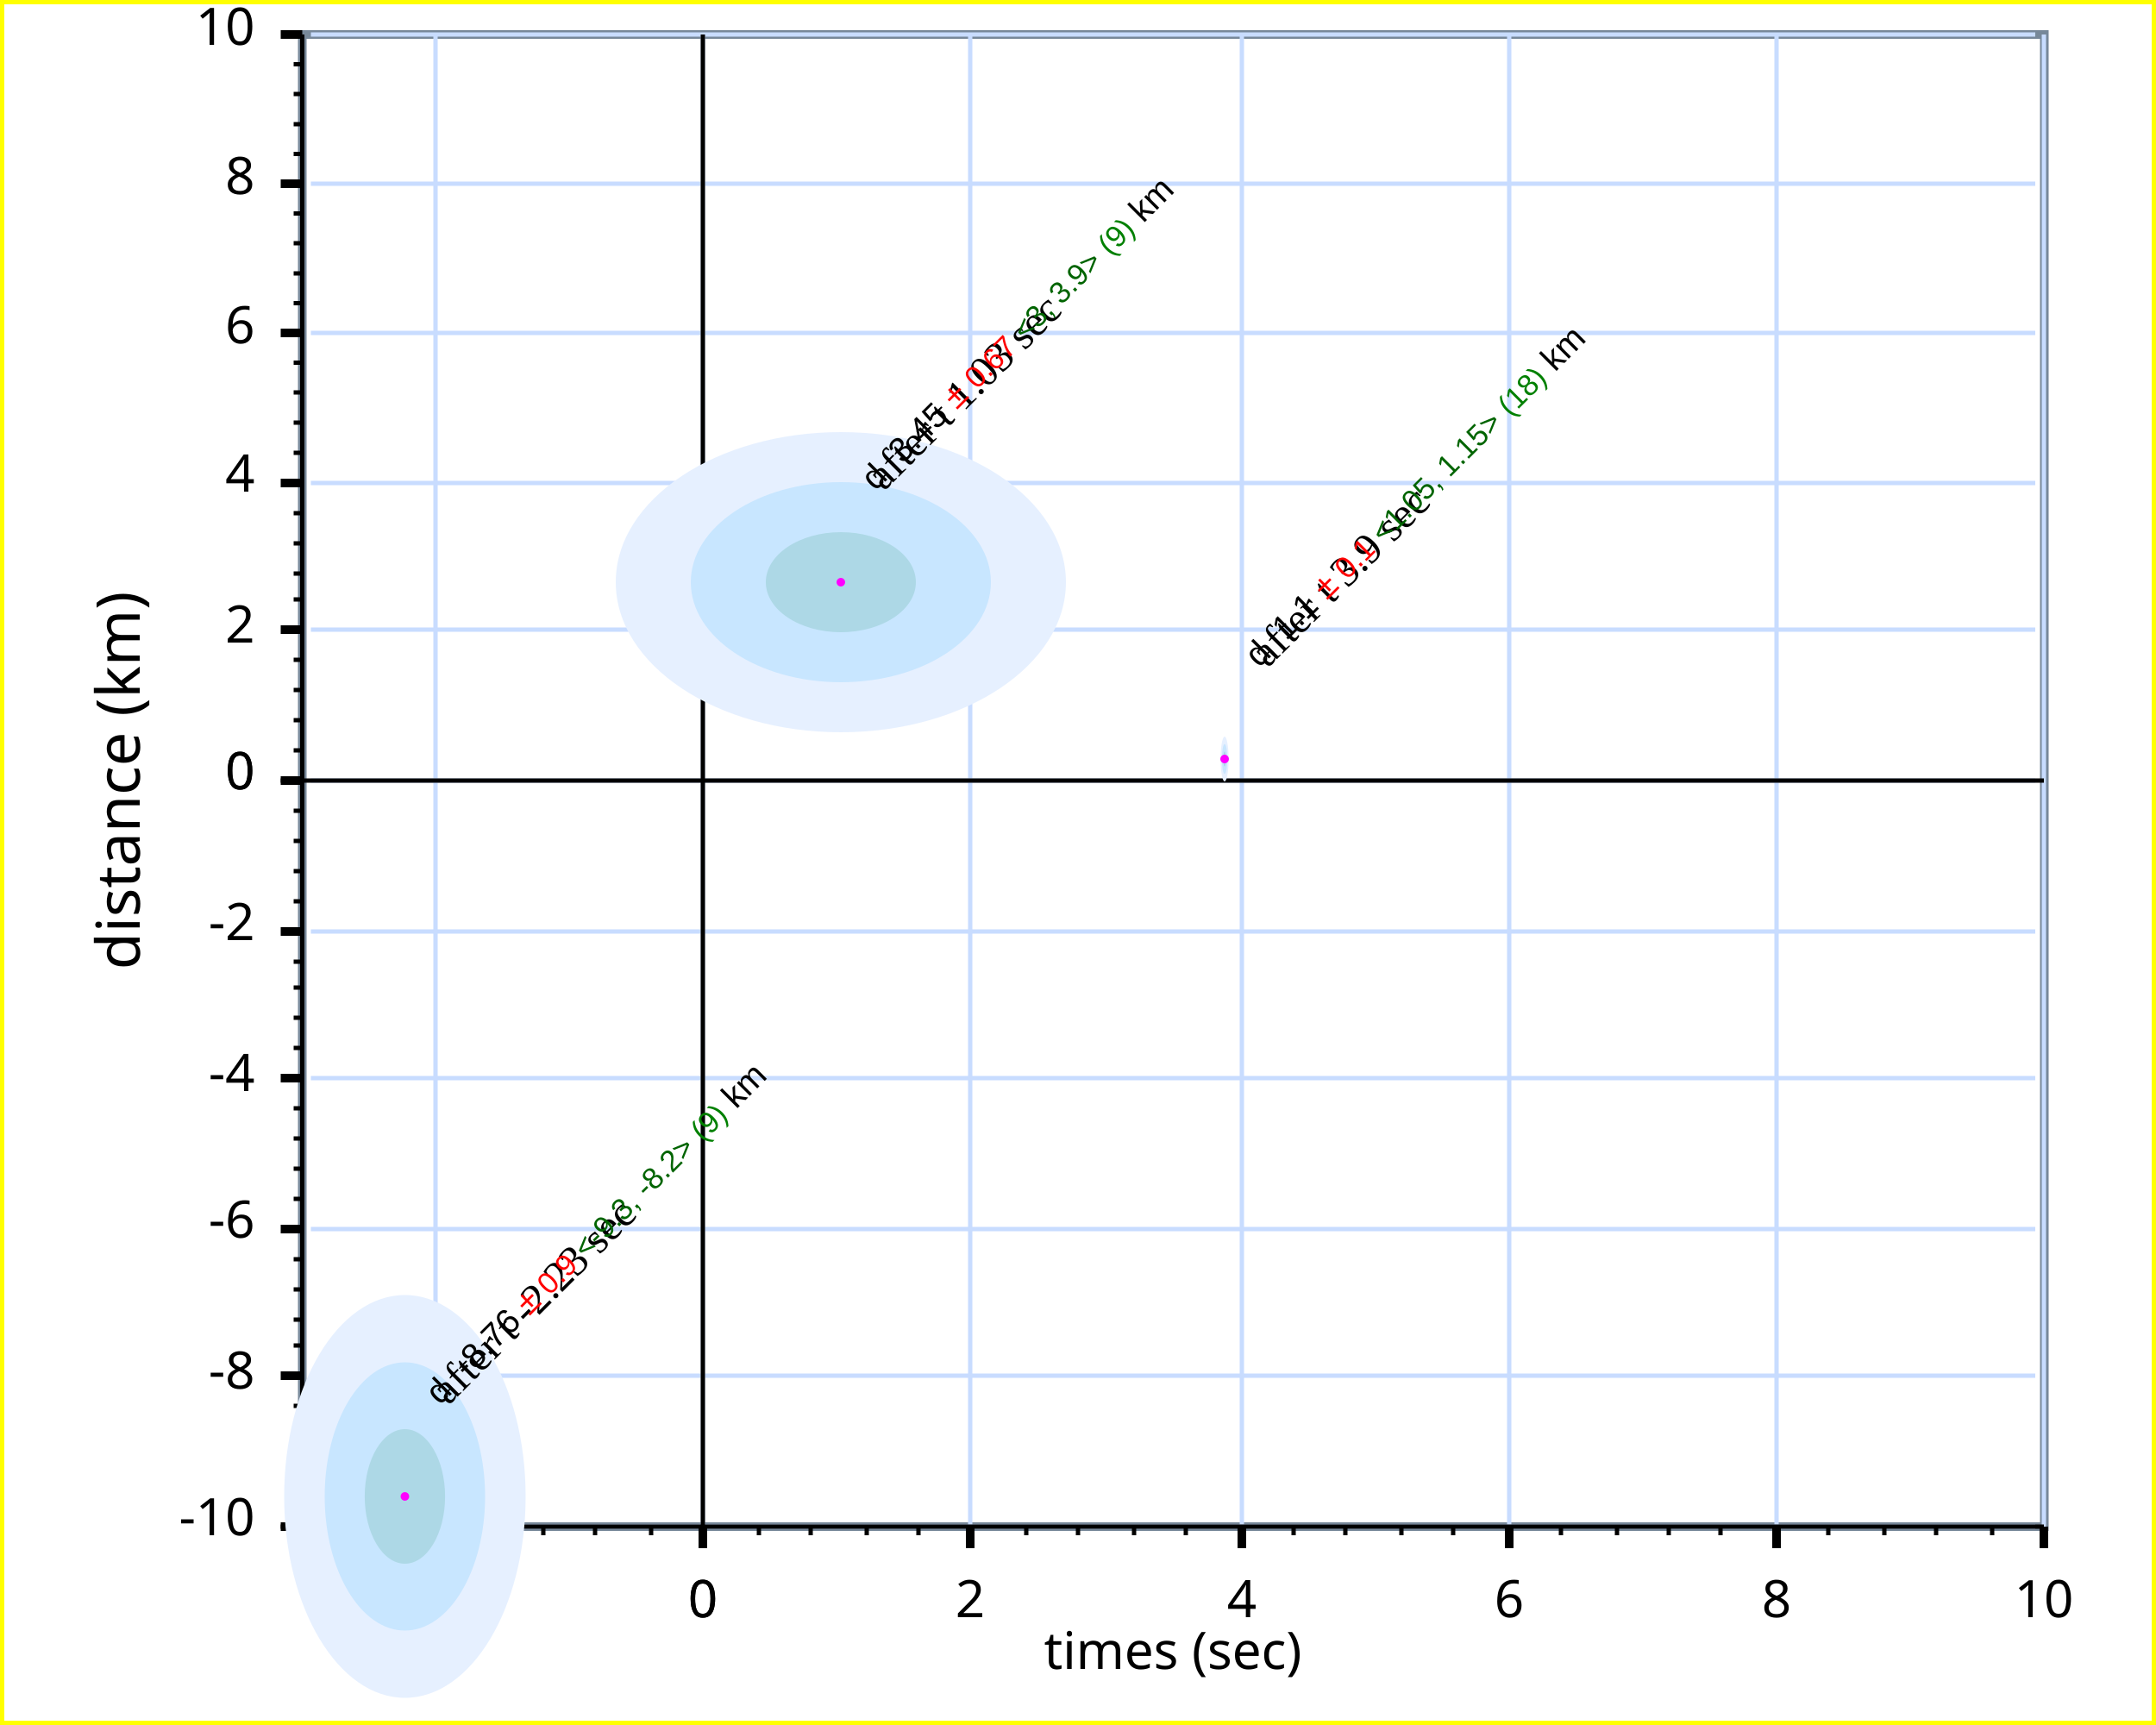
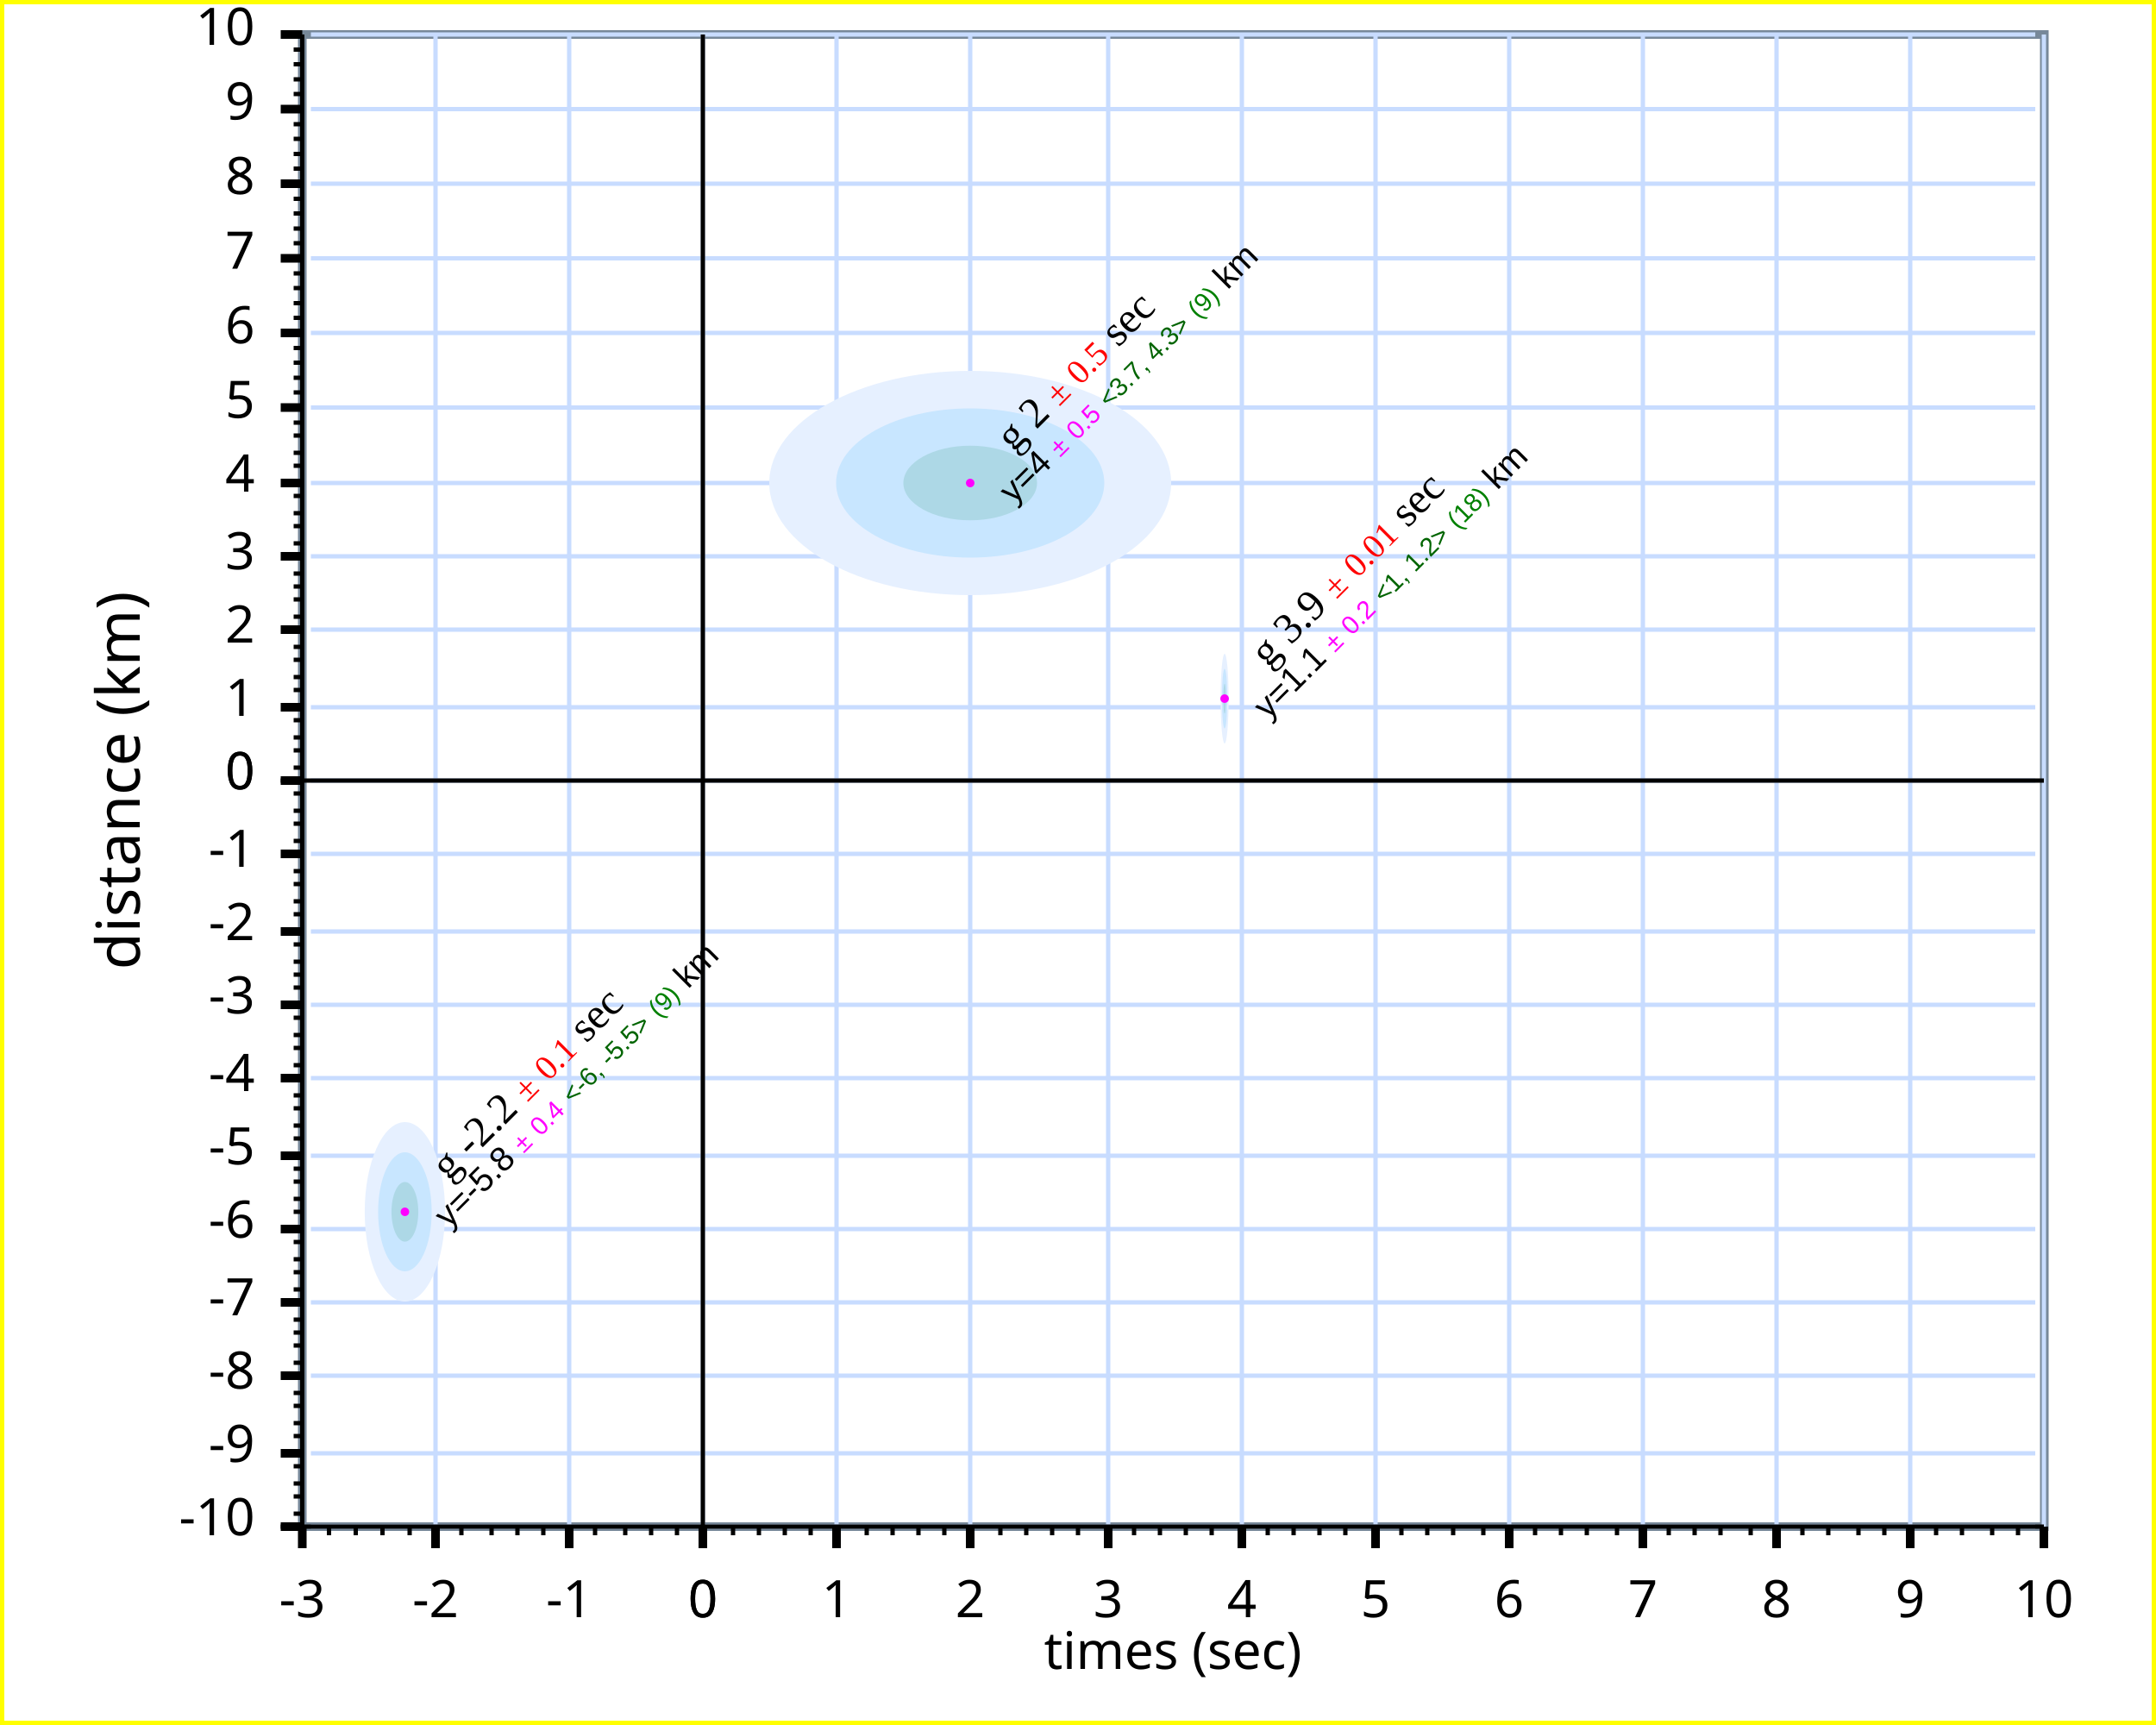
<svg xmlns="http://www.w3.org/2000/svg" width="500" height="400" version="1.1">
  <clipPath id="plot_window">
    <rect x="71.1" y="9" width="402" height="344" />
  </clipPath>
  <g id="imageBackground" stroke="rgb(255,255,0)" fill="rgb(255,255,255)" stroke-width="2">
    <rect x="0" y="0" width="500" height="400" />
  </g>
  <g id="plotBackground" stroke="rgb(119,136,153)" fill="rgb(255,255,255)" stroke-width="2">
    <rect x="70.1" y="8" width="404" height="346" />
  </g>
  <g id="yMinorGrid" stroke="rgb(200,220,255)" stroke-width="0.5">
	</g>
  <g id="yMajorGrid" stroke="rgb(200,220,255)" stroke-width="1">
-     <path d="    M72.1,181 L472,181     M72.1,146 L472,146     M72.1,112 L472,112     M72.1,77.2 L472,77.2     M72.1,42.6 L472,42.6     M72.1,8 L472,8     M72.1,181 L472,181     M72.1,216 L472,216     M72.1,250 L472,250     M72.1,285 L472,285     M72.1,319 L472,319     M72.1,354 L472,354     " fill="none" />
+     <path d="    M72.1,181 L472,181     M72.1,164 L472,164     M72.1,146 L472,146     M72.1,129 L472,129     M72.1,112 L472,112     M72.1,94.5 L472,94.5     M72.1,77.2 L472,77.2     M72.1,59.9 L472,59.9     M72.1,42.6 L472,42.6     M72.1,25.3 L472,25.3     M72.1,8 L472,8     M72.1,181 L472,181     M72.1,198 L472,198     M72.1,216 L472,216     M72.1,233 L472,233     M72.1,250 L472,250     M72.1,268 L472,268     M72.1,285 L472,285     M72.1,302 L472,302     M72.1,319 L472,319     M72.1,337 L472,337     M72.1,354 L472,354     " fill="none" />
  </g>
  <g id="xMinorGrid" stroke="rgb(200,220,255)" stroke-width="0.5">
	</g>
  <g id="xMajorGrid" stroke="rgb(200,220,255)" stroke-width="1">
-     <path d="    M163,8 L163,354     M225,8 L225,354     M288,8 L288,354     M350,8 L350,354     M412,8 L412,354     M474,8 L474,354     M163,8 L163,354     M101,8 L101,354     " fill="none" />
+     <path d="    M163,8 L163,354     M194,8 L194,354     M225,8 L225,354     M257,8 L257,354     M288,8 L288,354     M319,8 L319,354     M350,8 L350,354     M381,8 L381,354     M412,8 L412,354     M443,8 L443,354     M474,8 L474,354     M163,8 L163,354     M132,8 L132,354     M101,8 L101,354     M70.1,8 L70.1,354     " fill="none" />
  </g>
  <g id="yAxis" stroke="rgb(0,0,0)" stroke-width="1">
    <line x1="163" y1="8" x2="163" y2="359" />
    <line x1="70.1" y1="8" x2="70.1" y2="354" />
  </g>
  <g id="xAxis" stroke="rgb(0,0,0)" stroke-width="1">
    <line x1="65.1" y1="181" x2="474" y2="181" />
    <line x1="65.1" y1="354" x2="474" y2="354" />
  </g>
  <g id="yMinorTicks" stroke="rgb(0,0,0)" stroke-width="1">
-     <path d="    M68.1,174 L70.1,174     M68.1,167 L70.1,167     M68.1,160 L70.1,160     M68.1,153 L70.1,153     M68.1,139 L70.1,139     M68.1,133 L70.1,133     M68.1,126 L70.1,126     M68.1,119 L70.1,119     M68.1,105 L70.1,105     M68.1,98 L70.1,98     M68.1,91 L70.1,91     M68.1,84.1 L70.1,84.1     M68.1,70.3 L70.1,70.3     M68.1,63.4 L70.1,63.4     M68.1,56.4 L70.1,56.4     M68.1,49.5 L70.1,49.5     M68.1,35.7 L70.1,35.7     M68.1,28.8 L70.1,28.8     M68.1,21.8 L70.1,21.8     M68.1,14.9 L70.1,14.9     M68.1,181 L70.1,181     M68.1,188 L70.1,188     M68.1,195 L70.1,195     M68.1,202 L70.1,202     M68.1,209 L70.1,209     M68.1,216 L70.1,216     M68.1,223 L70.1,223     M68.1,229 L70.1,229     M68.1,236 L70.1,236     M68.1,243 L70.1,243     M68.1,250 L70.1,250     M68.1,250 L70.1,250     M68.1,257 L70.1,257     M68.1,264 L70.1,264     M68.1,271 L70.1,271     M68.1,278 L70.1,278     M68.1,285 L70.1,285     M68.1,292 L70.1,292     M68.1,299 L70.1,299     M68.1,306 L70.1,306     M68.1,312 L70.1,312     M68.1,319 L70.1,319     M68.1,326 L70.1,326     M68.1,333 L70.1,333     M68.1,340 L70.1,340     M68.1,347 L70.1,347     M68.1,354 L70.1,354     " fill="none" />
+     <path d="    M68.1,178 L70.1,178     M68.1,174 L70.1,174     M68.1,171 L70.1,171     M68.1,167 L70.1,167     M68.1,160 L70.1,160     M68.1,157 L70.1,157     M68.1,153 L70.1,153     M68.1,150 L70.1,150     M68.1,143 L70.1,143     M68.1,139 L70.1,139     M68.1,136 L70.1,136     M68.1,133 L70.1,133     M68.1,126 L70.1,126     M68.1,122 L70.1,122     M68.1,119 L70.1,119     M68.1,115 L70.1,115     M68.1,108 L70.1,108     M68.1,105 L70.1,105     M68.1,101 L70.1,101     M68.1,98 L70.1,98     M68.1,91 L70.1,91     M68.1,87.6 L70.1,87.6     M68.1,84.1 L70.1,84.1     M68.1,80.7 L70.1,80.7     M68.1,73.7 L70.1,73.7     M68.1,70.3 L70.1,70.3     M68.1,66.8 L70.1,66.8     M68.1,63.4 L70.1,63.4     M68.1,56.4 L70.1,56.4     M68.1,53 L70.1,53     M68.1,49.5 L70.1,49.5     M68.1,46.1 L70.1,46.1     M68.1,39.1 L70.1,39.1     M68.1,35.7 L70.1,35.7     M68.1,32.2 L70.1,32.2     M68.1,28.8 L70.1,28.8     M68.1,21.8 L70.1,21.8     M68.1,18.4 L70.1,18.4     M68.1,14.9 L70.1,14.9     M68.1,11.5 L70.1,11.5     M68.1,181 L70.1,181     M68.1,184 L70.1,184     M68.1,188 L70.1,188     M68.1,191 L70.1,191     M68.1,195 L70.1,195     M68.1,198 L70.1,198     M68.1,202 L70.1,202     M68.1,205 L70.1,205     M68.1,209 L70.1,209     M68.1,212 L70.1,212     M68.1,216 L70.1,216     M68.1,216 L70.1,216     M68.1,219 L70.1,219     M68.1,223 L70.1,223     M68.1,226 L70.1,226     M68.1,229 L70.1,229     M68.1,233 L70.1,233     M68.1,236 L70.1,236     M68.1,240 L70.1,240     M68.1,243 L70.1,243     M68.1,247 L70.1,247     M68.1,250 L70.1,250     M68.1,254 L70.1,254     M68.1,257 L70.1,257     M68.1,261 L70.1,261     M68.1,264 L70.1,264     M68.1,268 L70.1,268     M68.1,271 L70.1,271     M68.1,274 L70.1,274     M68.1,278 L70.1,278     M68.1,281 L70.1,281     M68.1,285 L70.1,285     M68.1,288 L70.1,288     M68.1,292 L70.1,292     M68.1,295 L70.1,295     M68.1,299 L70.1,299     M68.1,302 L70.1,302     M68.1,306 L70.1,306     M68.1,309 L70.1,309     M68.1,312 L70.1,312     M68.1,316 L70.1,316     M68.1,319 L70.1,319     M68.1,323 L70.1,323     M68.1,326 L70.1,326     M68.1,330 L70.1,330     M68.1,333 L70.1,333     M68.1,337 L70.1,337     M68.1,337 L70.1,337     M68.1,340 L70.1,340     M68.1,344 L70.1,344     M68.1,347 L70.1,347     M68.1,351 L70.1,351     M68.1,354 L70.1,354     M68.1,354 L70.1,354     " fill="none" />
  </g>
  <g id="xMinorTicks" stroke="rgb(0,0,0)" stroke-width="1">
-     <path d="    M176,354 L176,356     M188,354 L188,356     M201,354 L201,356     M213,354 L213,356     M238,354 L238,356     M250,354 L250,356     M263,354 L263,356     M275,354 L275,356     M300,354 L300,356     M312,354 L312,356     M325,354 L325,356     M337,354 L337,356     M362,354 L362,356     M375,354 L375,356     M387,354 L387,356     M399,354 L399,356     M424,354 L424,356     M437,354 L437,356     M449,354 L449,356     M462,354 L462,356     M151,354 L151,356     M138,354 L138,356     M126,354 L126,356     M114,354 L114,356     M88.7,354 L88.7,356     M76.3,354 L76.3,356     " fill="none" />
+     <path d="    M170,354 L170,356     M176,354 L176,356     M182,354 L182,356     M188,354 L188,356     M201,354 L201,356     M207,354 L207,356     M213,354 L213,356     M219,354 L219,356     M232,354 L232,356     M238,354 L238,356     M244,354 L244,356     M250,354 L250,356     M263,354 L263,356     M269,354 L269,356     M275,354 L275,356     M281,354 L281,356     M294,354 L294,356     M300,354 L300,356     M306,354 L306,356     M312,354 L312,356     M325,354 L325,356     M331,354 L331,356     M337,354 L337,356     M344,354 L344,356     M356,354 L356,356     M362,354 L362,356     M368,354 L368,356     M375,354 L375,356     M387,354 L387,356     M393,354 L393,356     M399,354 L399,356     M406,354 L406,356     M418,354 L418,356     M424,354 L424,356     M431,354 L431,356     M437,354 L437,356     M449,354 L449,356     M455,354 L455,356     M462,354 L462,356     M468,354 L468,356     M157,354 L157,356     M151,354 L151,356     M145,354 L145,356     M138,354 L138,356     M126,354 L126,356     M120,354 L120,356     M114,354 L114,356     M107,354 L107,356     M95,354 L95,356     M88.7,354 L88.7,356     M82.5,354 L82.5,356     M76.3,354 L76.3,356     " fill="none" />
  </g>
  <g id="yMajorTicks" stroke="rgb(0,0,0)" stroke-width="2">
-     <path d="    M65.1,181 L70.1,181     M65.1,146 L70.1,146     M65.1,112 L70.1,112     M65.1,77.2 L70.1,77.2     M65.1,42.6 L70.1,42.6     M65.1,8 L70.1,8     M65.1,181 L70.1,181     M65.1,216 L70.1,216     M65.1,250 L70.1,250     M65.1,285 L70.1,285     M65.1,319 L70.1,319     M65.1,354 L70.1,354     " fill="none" />
+     <path d="    M65.1,181 L70.1,181     M65.1,164 L70.1,164     M65.1,146 L70.1,146     M65.1,129 L70.1,129     M65.1,112 L70.1,112     M65.1,94.5 L70.1,94.5     M65.1,77.2 L70.1,77.2     M65.1,59.9 L70.1,59.9     M65.1,42.6 L70.1,42.6     M65.1,25.3 L70.1,25.3     M65.1,8 L70.1,8     M65.1,181 L70.1,181     M65.1,198 L70.1,198     M65.1,216 L70.1,216     M65.1,233 L70.1,233     M65.1,250 L70.1,250     M65.1,268 L70.1,268     M65.1,285 L70.1,285     M65.1,302 L70.1,302     M65.1,319 L70.1,319     M65.1,337 L70.1,337     M65.1,354 L70.1,354     " fill="none" />
  </g>
  <g id="xMajorTicks" stroke="rgb(0,0,0)" stroke-width="2">
-     <path d="    M163,354 L163,359     M225,354 L225,359     M288,354 L288,359     M350,354 L350,359     M412,354 L412,359     M474,354 L474,359     M163,354 L163,359     M101,354 L101,359     " fill="none" />
+     <path d="    M163,354 L163,359     M194,354 L194,359     M225,354 L225,359     M257,354 L257,359     M288,354 L288,359     M319,354 L319,359     M350,354 L350,359     M381,354 L381,359     M412,354 L412,359     M443,354 L443,359     M474,354 L474,359     M163,354 L163,359     M132,354 L132,359     M101,354 L101,359     M70.1,354 L70.1,359     " fill="none" />
  </g>
  <g id="xTicksValues" font-size="12" font-family="Lucida Sans Unicode" text-anchor="middle">
    <text x="163" y="375">0
		</text>
+     <text x="194" y="375">1
+ 		</text>
    <text x="225" y="375">2
		</text>
+     <text x="257" y="375">3
+ 		</text>
    <text x="288" y="375">4
		</text>
+     <text x="319" y="375">5
+ 		</text>
    <text x="350" y="375">6
		</text>
+     <text x="381" y="375">7
+ 		</text>
    <text x="412" y="375">8
		</text>
+     <text x="443" y="375">9
+ 		</text>
    <text x="474" y="375">10
		</text>
    <text x="163" y="375">0
		</text>
+     <text x="132" y="375">-1
+ 		</text>
    <text x="101" y="375">-2
+ 		</text>
+     <text x="70.1" y="375">-3
		</text>
  </g>
  <g id="yTicksValues" font-size="12" font-family="Lucida Sans Unicode" text-anchor="end">
    <text x="59.1" y="183">0
		</text>
+     <text x="59.1" y="166">1
+ 		</text>
    <text x="59.1" y="149">2
		</text>
+     <text x="59.1" y="132">3
+ 		</text>
    <text x="59.1" y="114">4
		</text>
+     <text x="59.1" y="96.9">5
+ 		</text>
    <text x="59.1" y="79.6">6
		</text>
+     <text x="59.1" y="62.3">7
+ 		</text>
    <text x="59.1" y="45">8
		</text>
+     <text x="59.1" y="27.7">9
+ 		</text>
    <text x="59.1" y="10.4">10
		</text>
    <text x="59.1" y="183">0
		</text>
+     <text x="59.1" y="201">-1
+ 		</text>
    <text x="59.1" y="218">-2
		</text>
+     <text x="59.1" y="235">-3
+ 		</text>
    <text x="59.1" y="253">-4
		</text>
+     <text x="59.1" y="270">-5
+ 		</text>
    <text x="59.1" y="287">-6
		</text>
+     <text x="59.1" y="305">-7
+ 		</text>
    <text x="59.1" y="322">-8
+ 		</text>
+     <text x="59.1" y="339">-9
		</text>
    <text x="59.1" y="356">-10
		</text>
  </g>
  <g id="yLabel">
    <text x="32.4" y="181" text-anchor="middle" transform="rotate(-90 32.4 181)" font-size="14" font-family="Lucida Sans Unicode">distance (km)
		</text>
  </g>
  <g id="xLabel">
    <text x="272" y="387" text-anchor="middle" font-size="12" font-family="Lucida Sans Unicode">times (sec)
		</text>
  </g>
  <g id="plotUnc3" stroke="none" fill="rgb(230,240,255)" stroke-width="1">
-     <ellipse cx="93.9" cy="347" rx="28" ry="46.7" />
-     <ellipse cx="195" cy="135" rx="52.2" ry="34.8" />
-     <ellipse cx="284" cy="176" rx="0.932" ry="5.19" />
+     <ellipse cx="93.9" cy="281" rx="9.32" ry="20.8" />
+     <ellipse cx="225" cy="112" rx="46.6" ry="26" />
+     <ellipse cx="284" cy="162" rx="0.932" ry="10.4" />
  </g>
  <g id="plotUnc2" stroke="none" fill="rgb(200,230,255)" stroke-width="1">
-     <ellipse cx="93.9" cy="347" rx="18.6" ry="31.1" />
-     <ellipse cx="195" cy="135" rx="34.8" ry="23.2" />
-     <ellipse cx="284" cy="176" rx="0.621" ry="3.46" />
+     <ellipse cx="93.9" cy="281" rx="6.21" ry="13.8" />
+     <ellipse cx="225" cy="112" rx="31.1" ry="17.3" />
+     <ellipse cx="284" cy="162" rx="0.621" ry="6.92" />
  </g>
  <g id="plotUnc1" stroke="none" fill="rgb(173,216,230)" stroke-width="1">
-     <ellipse cx="93.9" cy="347" rx="9.32" ry="15.6" />
-     <ellipse cx="195" cy="135" rx="17.4" ry="11.6" />
-     <ellipse cx="284" cy="176" rx="0.311" ry="1.73" />
+     <ellipse cx="93.9" cy="281" rx="3.11" ry="6.92" />
+     <ellipse cx="225" cy="112" rx="15.5" ry="8.65" />
+     <ellipse cx="284" cy="162" rx="0.311" ry="3.46" />
  </g>
  <g id="plotPoints" clip-path="url(#plot_window)">
    <g stroke="rgb(255,0,255)" fill="rgb(0,0,255)" font-size="14" font-family="Lucida Sans Unicode" text-anchor="middle">
-       <circle cx="93.9" cy="347" r="0.5" />
-       <circle cx="195" cy="135" r="0.5" />
-       <circle cx="284" cy="176" r="0.5" />
+       <circle cx="93.9" cy="281" r="0.5" />
+       <circle cx="225" cy="112" r="0.5" />
+       <circle cx="284" cy="162" r="0.5" />
    </g>
  </g>
  <g id="title">
    <text x="250" y="27" text-anchor="middle" font-size="18" font-family="Lucida Sans Unicode" font-weight="normal">
		</text>
  </g>
  <g id="plotXValues">
    <g>
-       <text x="104" y="326" transform="rotate(-45 104 326)" font-size="10" font-family="Times New Roman">after t -2.23
- 		<tspan font-size="10" font-family="Times New Roman">sec</tspan>
-       </text>
-     </g>
-     <g>
-       <text x="205" y="114" transform="rotate(-45 205 114)" font-size="10" font-family="Times New Roman">after t 1.03
- 		<tspan font-size="10" font-family="Times New Roman">sec</tspan>
-       </text>
-     </g>
-     <g>
-       <text x="294" y="155" transform="rotate(-45 294 155)" font-size="10" font-family="Times New Roman">after t 3.9
- 		<tspan font-size="10" font-family="Times New Roman">sec</tspan>
+       <text x="104" y="274" transform="rotate(-45 104 274)" font-size="10" font-family="Times New Roman">g -2.2
+ 		<tspan fill="rgb(255,0,0)" font-size="8" font-family="Times New Roman">±</tspan>
+         <tspan fill="rgb(255,0,0)" font-size="8" font-family="Times New Roman">0.1</tspan>
+         <tspan fill="rgb(0,0,0)" font-size="10" font-family="Times New Roman">sec</tspan>
+         <tspan fill="rgb(0,0,0)" font-size="10" font-family="Times New Roman" />
+       </text>
+     </g>
+     <g>
+       <text x="235" y="105" transform="rotate(-45 235 105)" font-size="10" font-family="Times New Roman">g 2
+ 		<tspan fill="rgb(255,0,0)" font-size="8" font-family="Times New Roman">±</tspan>
+         <tspan fill="rgb(255,0,0)" font-size="8" font-family="Times New Roman">0.5</tspan>
+         <tspan fill="rgb(0,0,0)" font-size="10" font-family="Times New Roman">sec</tspan>
+         <tspan fill="rgb(0,0,0)" font-size="10" font-family="Times New Roman" />
+       </text>
+     </g>
+     <g>
+       <text x="294" y="155" transform="rotate(-45 294 155)" font-size="10" font-family="Times New Roman">g 3.9
+ 		<tspan fill="rgb(255,0,0)" font-size="8" font-family="Times New Roman">±</tspan>
+         <tspan fill="rgb(255,0,0)" font-size="8" font-family="Times New Roman">0.01</tspan>
+         <tspan fill="rgb(0,0,0)" font-size="10" font-family="Times New Roman">sec</tspan>
+         <tspan fill="rgb(0,0,0)" font-size="10" font-family="Times New Roman" />
      </text>
    </g>
  </g>
  <g id="plotYValues">
    <g>
-       <text x="102" y="326" transform="rotate(-45 102 326)" font-size="8" font-family="Arial">    d  -8.76
- 		<tspan fill="rgb(255,0,0)" font-size="8" font-family="Arial"> ±</tspan>
-         <tspan fill="rgb(255,0,0)" font-size="7" font-family="Arial">0.9</tspan>
-         <tspan fill="rgb(0,100,0)" font-size="7" font-family="Arial"> &lt;-9.3, -8.2&gt;</tspan>
-         <tspan fill="rgb(0,128,0)" font-size="7" font-family="Arial"> (9)</tspan>
-         <tspan font-size="8" font-family="Arial"> km</tspan>
-       </text>
-     </g>
-     <g>
-       <text x="203" y="114" transform="rotate(-45 203 114)" font-size="8" font-family="Arial">    d  3.45
- 		<tspan fill="rgb(255,0,0)" font-size="8" font-family="Arial"> ±</tspan>
-         <tspan fill="rgb(255,0,0)" font-size="7" font-family="Arial">0.67</tspan>
-         <tspan fill="rgb(0,100,0)" font-size="7" font-family="Arial"> &lt;3, 3.9&gt;</tspan>
-         <tspan fill="rgb(0,128,0)" font-size="7" font-family="Arial"> (9)</tspan>
-         <tspan font-size="8" font-family="Arial"> km</tspan>
-       </text>
-     </g>
-     <g>
-       <text x="292" y="155" transform="rotate(-45 292 155)" font-size="8" font-family="Arial">    d  1.1
- 		<tspan fill="rgb(255,0,0)" font-size="8" font-family="Arial"> ±</tspan>
-         <tspan fill="rgb(255,0,0)" font-size="7" font-family="Arial">0.1</tspan>
-         <tspan fill="rgb(0,100,0)" font-size="7" font-family="Arial"> &lt;1.05, 1.15&gt;</tspan>
-         <tspan fill="rgb(0,128,0)" font-size="7" font-family="Arial"> (18)</tspan>
-         <tspan font-size="8" font-family="Arial"> km</tspan>
+       <text x="104" y="285" transform="rotate(-45 104 285)" font-size="8" font-family="Arial">y=-5.8
+ 		<tspan fill="rgb(255,0,255)" font-size="6" font-family="arial">±</tspan>
+         <tspan fill="rgb(255,0,255)" font-size="6" font-family="Arial"> 0.4</tspan>
+         <tspan fill="rgb(0,100,0)" font-size="6" font-family="Arial"> &lt;-6, -5.5&gt;</tspan>
+         <tspan fill="rgb(0,128,0)" font-size="6" font-family="Arial"> (9)</tspan>
+         <tspan fill="rgb(0,0,0)" font-size="8" font-family="Arial"> km</tspan>
+       </text>
+     </g>
+     <g>
+       <text x="235" y="117" transform="rotate(-45 235 117)" font-size="8" font-family="Arial">y=4
+ 		<tspan fill="rgb(255,0,255)" font-size="6" font-family="arial">±</tspan>
+         <tspan fill="rgb(255,0,255)" font-size="6" font-family="Arial"> 0.5</tspan>
+         <tspan fill="rgb(0,100,0)" font-size="6" font-family="Arial"> &lt;3.7, 4.3&gt;</tspan>
+         <tspan fill="rgb(0,128,0)" font-size="6" font-family="Arial"> (9)</tspan>
+         <tspan fill="rgb(0,0,0)" font-size="8" font-family="Arial"> km</tspan>
+       </text>
+     </g>
+     <g>
+       <text x="294" y="167" transform="rotate(-45 294 167)" font-size="8" font-family="Arial">y=1.1
+ 		<tspan fill="rgb(255,0,255)" font-size="6" font-family="arial">±</tspan>
+         <tspan fill="rgb(255,0,255)" font-size="6" font-family="Arial"> 0.2</tspan>
+         <tspan fill="rgb(0,100,0)" font-size="6" font-family="Arial"> &lt;1, 1.2&gt;</tspan>
+         <tspan fill="rgb(0,128,0)" font-size="6" font-family="Arial"> (18)</tspan>
+         <tspan fill="rgb(0,0,0)" font-size="8" font-family="Arial"> km</tspan>
      </text>
    </g>
  </g>
</svg>
